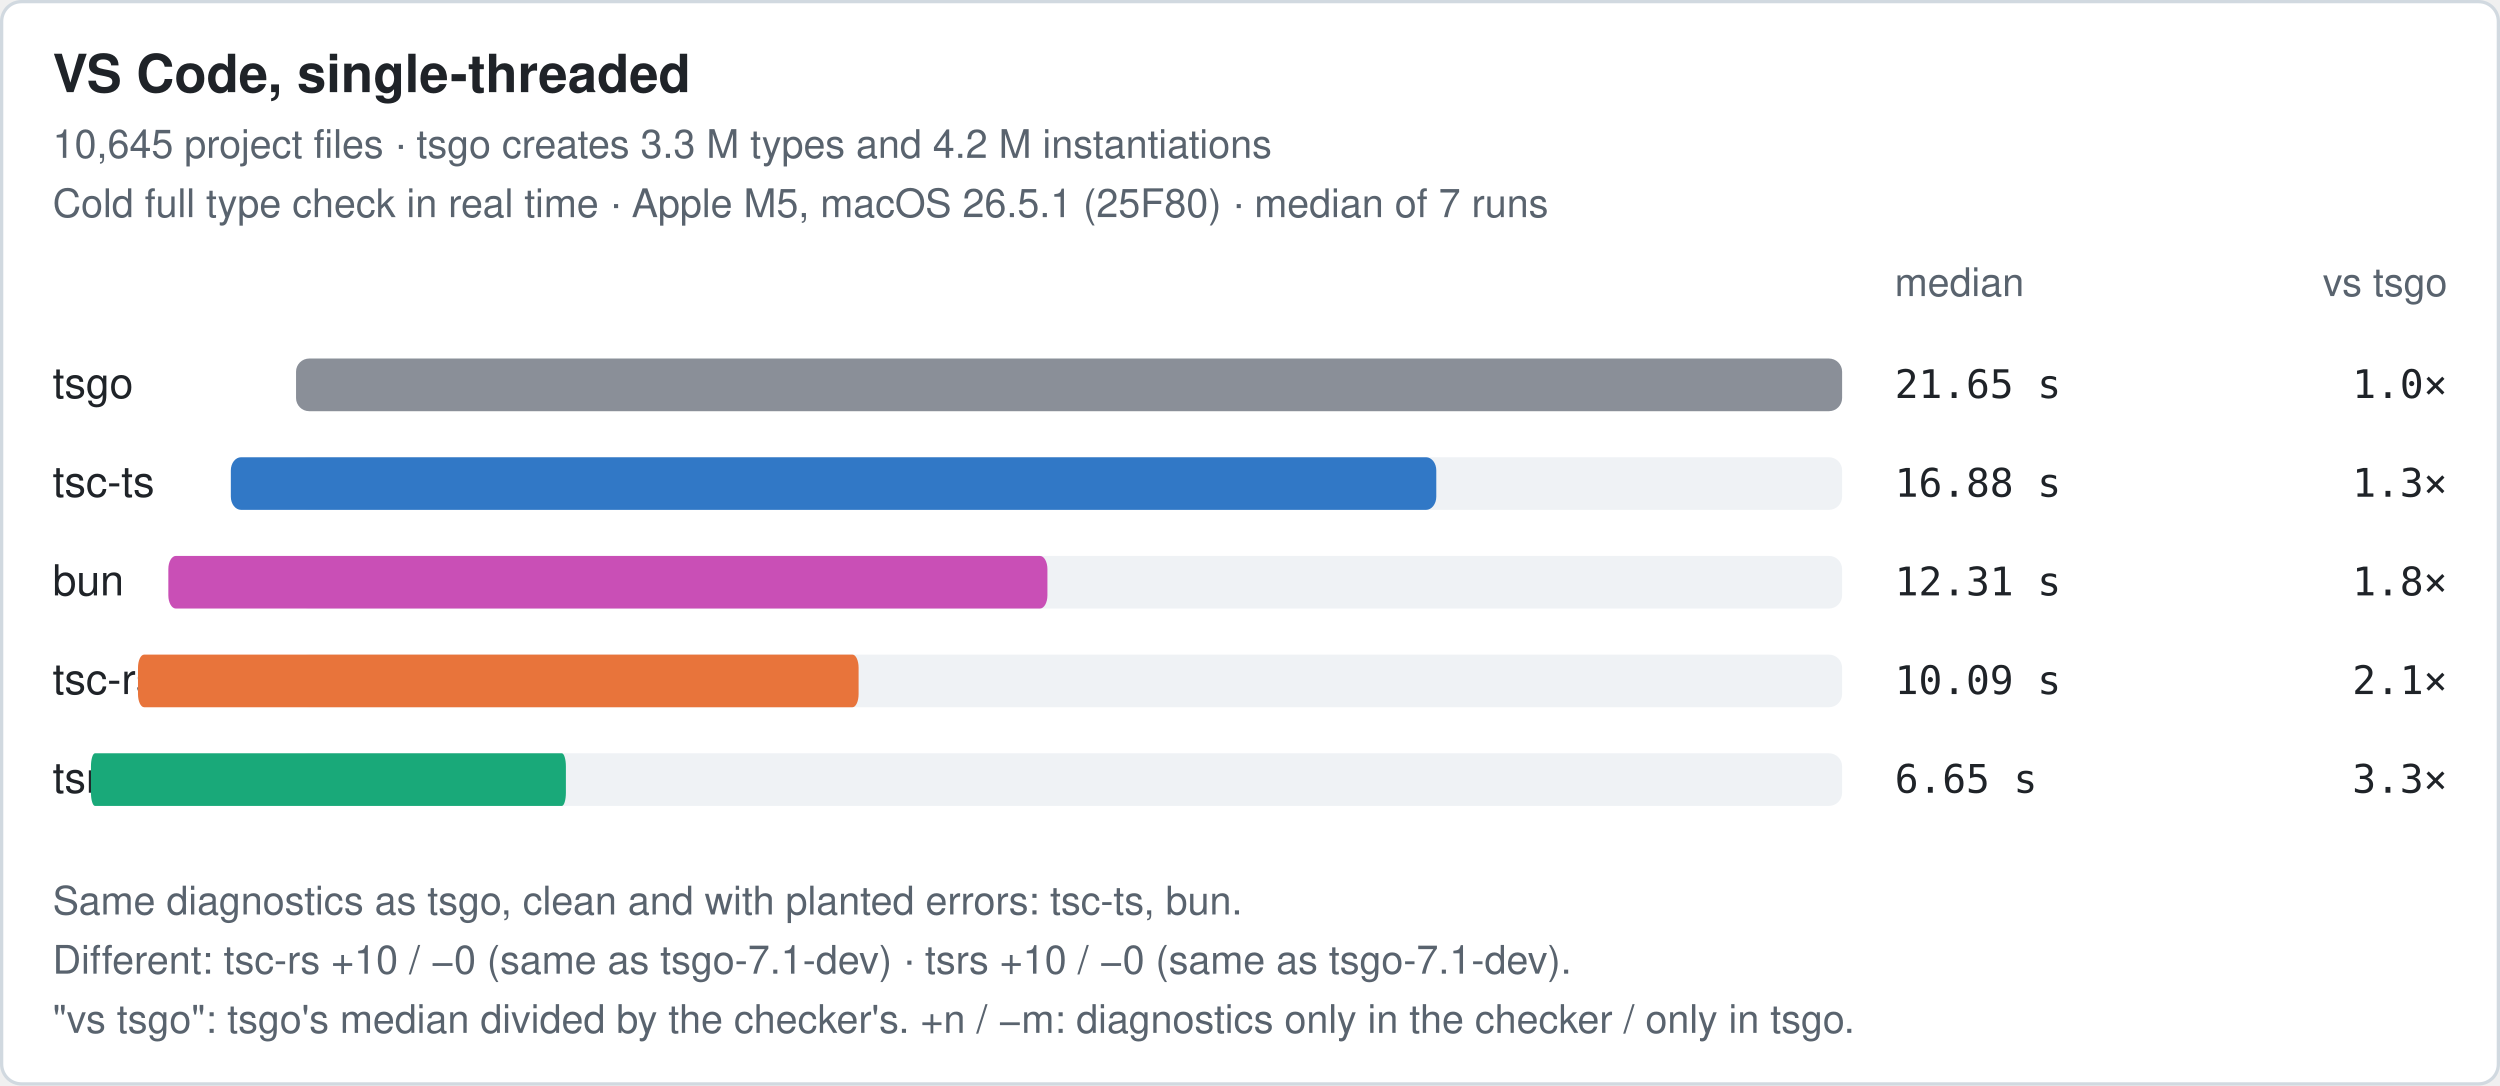
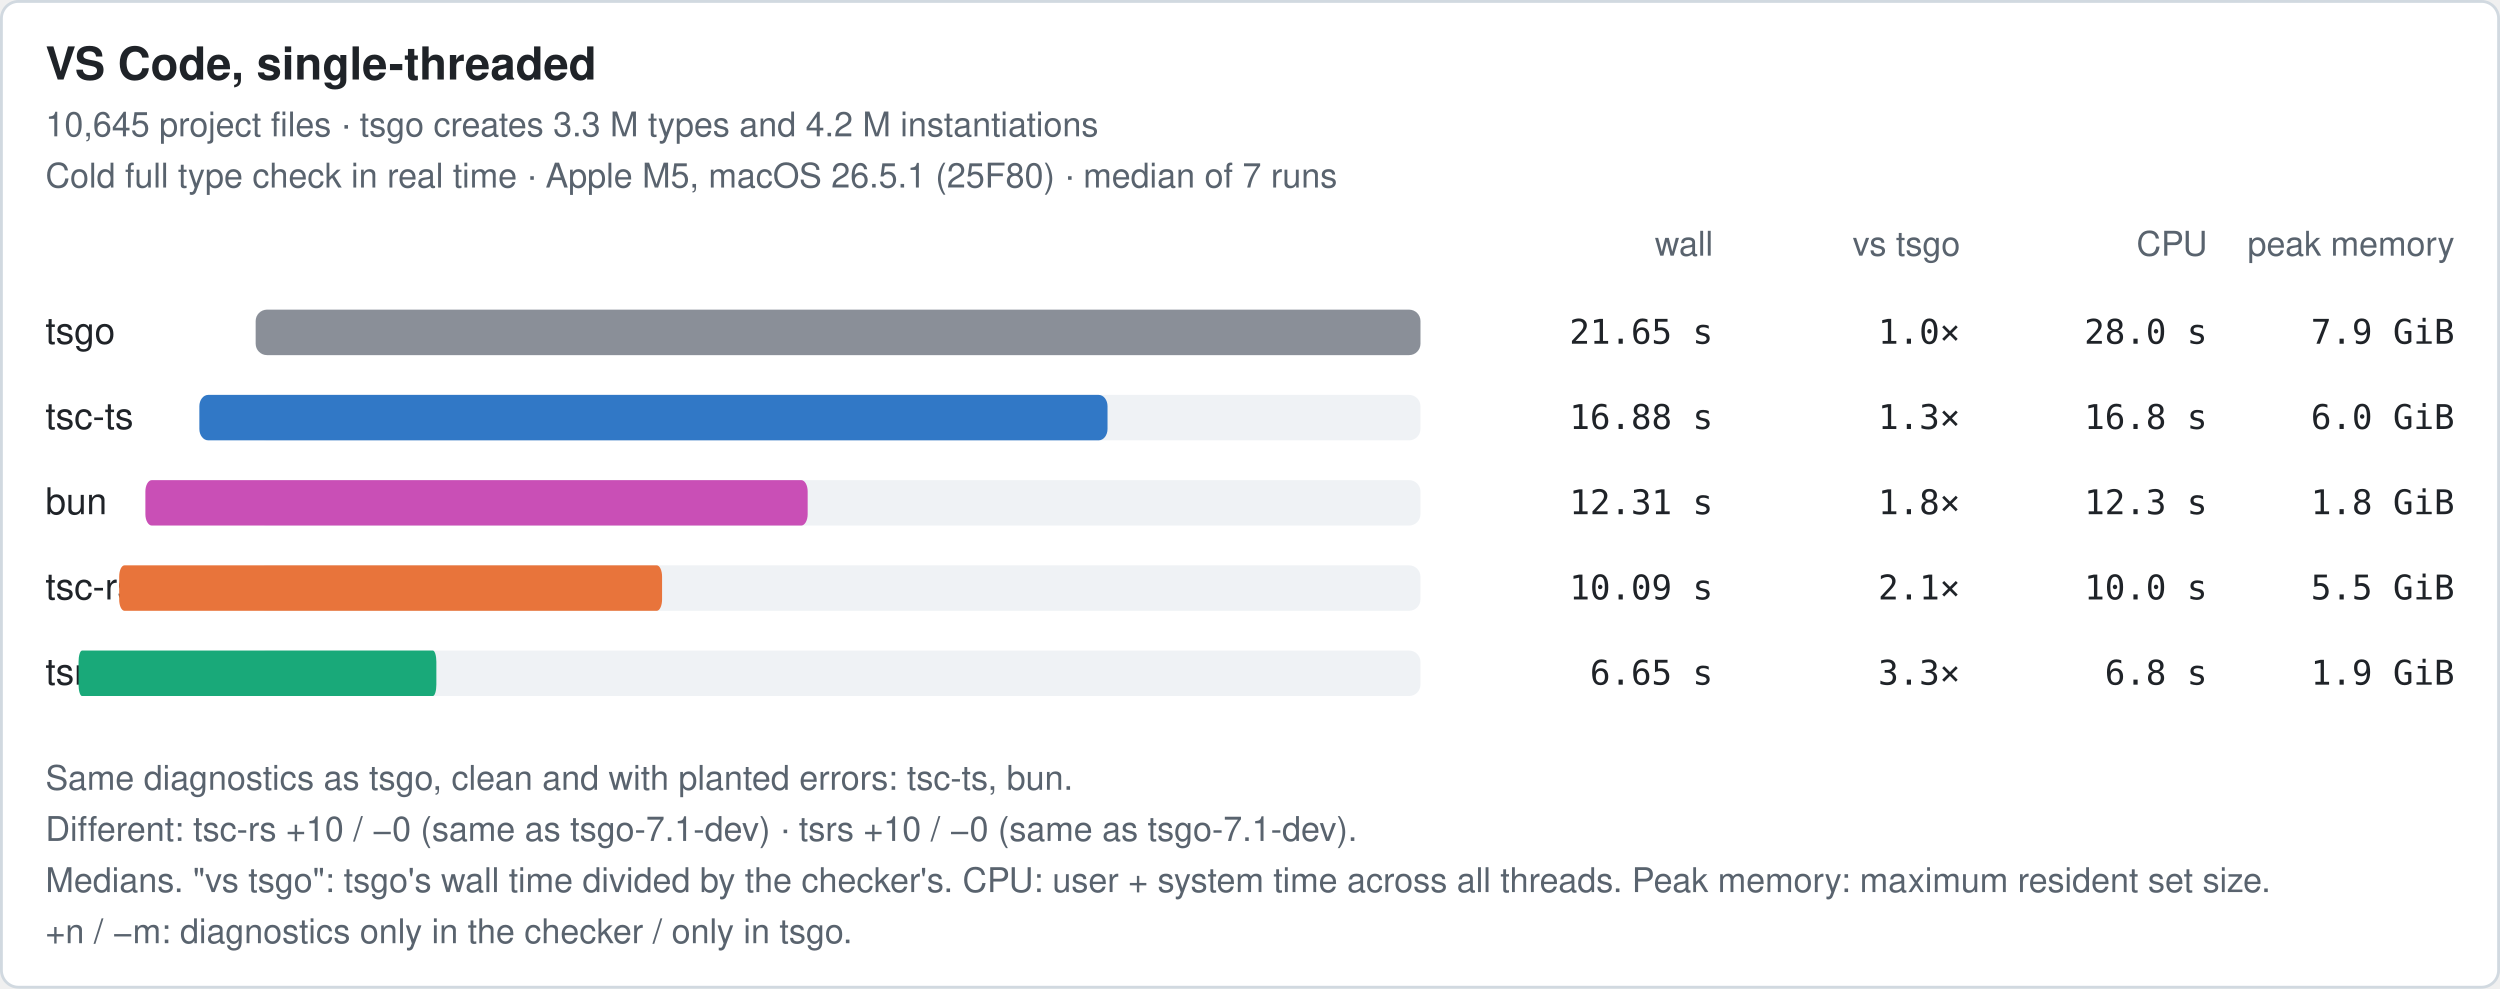
- <svg xmlns="http://www.w3.org/2000/svg" viewBox="0 0 760 330" width="760" height="330" role="img" aria-labelledby="t d">
+ <svg xmlns="http://www.w3.org/2000/svg" viewBox="0 0 880 348" width="880" height="348" role="img" aria-labelledby="t d">
  <style>
text{font-family:-apple-system,BlinkMacSystemFont,'Segoe UI',Helvetica,Arial,sans-serif;font-size:13px;fill:#1f2328}
.bg{fill:#ffffff;stroke:#d1d9e0}.track{fill:#eff2f5}
.title{font-size:16px;font-weight:600}.sub,.foot{font-size:12px;fill:#59636e}
.value{font-family:ui-monospace,SFMono-Regular,Menlo,Consolas,monospace;font-size:12px}
.bar{transform-box:fill-box;transform-origin:left center}.bar,.value{animation-duration:24.15s;animation-timing-function:linear;animation-iteration-count:infinite}
@keyframes b0{0%{transform:scaleX(0)}89.65%,100%{transform:scaleX(1)}}
@keyframes v0{0%,89.64%{opacity:0}89.65%,100%{opacity:1}}
.l0 .bar{animation-name:b0}.l0 .value{animation-name:v0}
@keyframes b1{0%{transform:scaleX(0)}69.90%,100%{transform:scaleX(0.7797)}}
@keyframes v1{0%,69.89%{opacity:0}69.90%,100%{opacity:1}}
.l1 .bar{animation-name:b1}.l1 .value{animation-name:v1}
@keyframes b2{0%{transform:scaleX(0)}50.97%,100%{transform:scaleX(0.5686)}}
@keyframes v2{0%,50.96%{opacity:0}50.97%,100%{opacity:1}}
.l2 .bar{animation-name:b2}.l2 .value{animation-name:v2}
@keyframes b3{0%{transform:scaleX(0)}41.78%,100%{transform:scaleX(0.4661)}}
@keyframes v3{0%,41.77%{opacity:0}41.78%,100%{opacity:1}}
.l3 .bar{animation-name:b3}.l3 .value{animation-name:v3}
@keyframes b4{0%{transform:scaleX(0)}27.54%,100%{transform:scaleX(0.3072)}}
@keyframes v4{0%,27.53%{opacity:0}27.54%,100%{opacity:1}}
.l4 .bar{animation-name:b4}.l4 .value{animation-name:v4}
@media (prefers-color-scheme:dark){.bg{fill:#0d1117;stroke:#3d444d}.track{fill:#21262d}text{fill:#e6edf3}.sub,.foot{fill:#9198a1}}
@media (prefers-reduced-motion:reduce){.bar,.value{animation:none}}
</style>
-   <rect class="bg" x="0.5" y="0.5" width="759" height="329" rx="6" />
+   <rect class="bg" x="0.5" y="0.5" width="879" height="347" rx="6" />
  <text class="title" x="16" y="28">VS Code, single-threaded</text>
  <text class="sub" x="16" y="48">10,645 project files · tsgo creates 3.3 M types and 4.2 M instantiations</text>
  <text class="sub" x="16" y="66">Cold full type check in real time · Apple M5, macOS 26.5.1 (25F80) · median of 7 runs</text>
-   <text class="sub" x="576" y="90">median</text>
-   <text class="sub" x="744" y="90" text-anchor="end">vs tsgo</text>
+   <text class="sub" x="603" y="90" text-anchor="end">wall</text>
+   <text class="sub" x="690" y="90" text-anchor="end">vs tsgo</text>
+   <text class="sub" x="777" y="90" text-anchor="end">CPU</text>
+   <text class="sub" x="864" y="90" text-anchor="end">peak memory</text>
  <g class="l0">
    <text class="name" x="16" y="121">tsgo</text>
-     <rect class="track" x="90" y="109" width="470" height="16" rx="4" />
-     <rect class="bar" x="90" y="109" width="470" height="16" rx="4" fill="#8a8f98" style="transform:scaleX(1)" />
-     <text class="value" x="576" y="121">21.65 s</text>
-     <text class="value" x="744" y="121" text-anchor="end">1.0×</text>
+     <rect class="track" x="90" y="109" width="410" height="16" rx="4" />
+     <rect class="bar" x="90" y="109" width="410" height="16" rx="4" fill="#8a8f98" style="transform:scaleX(1)" />
+     <text class="value" x="603" y="121" text-anchor="end">21.65 s</text>
+     <text class="value" x="690" y="121" text-anchor="end">1.0×</text>
+     <text class="value" x="777" y="121" text-anchor="end">28.0 s</text>
+     <text class="value" x="864" y="121" text-anchor="end">7.9 GiB</text>
  </g>
  <g class="l1">
    <text class="name" x="16" y="151">tsc-ts</text>
-     <rect class="track" x="90" y="139" width="470" height="16" rx="4" />
-     <rect class="bar" x="90" y="139" width="470" height="16" rx="4" fill="#3178c6" style="transform:scaleX(0.7797)" />
-     <text class="value" x="576" y="151">16.88 s</text>
-     <text class="value" x="744" y="151" text-anchor="end">1.3×</text>
+     <rect class="track" x="90" y="139" width="410" height="16" rx="4" />
+     <rect class="bar" x="90" y="139" width="410" height="16" rx="4" fill="#3178c6" style="transform:scaleX(0.7797)" />
+     <text class="value" x="603" y="151" text-anchor="end">16.88 s</text>
+     <text class="value" x="690" y="151" text-anchor="end">1.3×</text>
+     <text class="value" x="777" y="151" text-anchor="end">16.8 s</text>
+     <text class="value" x="864" y="151" text-anchor="end">6.0 GiB</text>
  </g>
  <g class="l2">
    <text class="name" x="16" y="181">bun</text>
-     <rect class="track" x="90" y="169" width="470" height="16" rx="4" />
-     <rect class="bar" x="90" y="169" width="470" height="16" rx="4" fill="#c94fb6" style="transform:scaleX(0.5686)" />
-     <text class="value" x="576" y="181">12.31 s</text>
-     <text class="value" x="744" y="181" text-anchor="end">1.8×</text>
+     <rect class="track" x="90" y="169" width="410" height="16" rx="4" />
+     <rect class="bar" x="90" y="169" width="410" height="16" rx="4" fill="#c94fb6" style="transform:scaleX(0.5686)" />
+     <text class="value" x="603" y="181" text-anchor="end">12.31 s</text>
+     <text class="value" x="690" y="181" text-anchor="end">1.8×</text>
+     <text class="value" x="777" y="181" text-anchor="end">12.3 s</text>
+     <text class="value" x="864" y="181" text-anchor="end">1.8 GiB</text>
  </g>
  <g class="l3">
    <text class="name" x="16" y="211">tsc-rs</text>
-     <rect class="track" x="90" y="199" width="470" height="16" rx="4" />
-     <rect class="bar" x="90" y="199" width="470" height="16" rx="4" fill="#e8743b" style="transform:scaleX(0.4661)" />
-     <text class="value" x="576" y="211">10.09 s</text>
-     <text class="value" x="744" y="211" text-anchor="end">2.1×</text>
+     <rect class="track" x="90" y="199" width="410" height="16" rx="4" />
+     <rect class="bar" x="90" y="199" width="410" height="16" rx="4" fill="#e8743b" style="transform:scaleX(0.4661)" />
+     <text class="value" x="603" y="211" text-anchor="end">10.09 s</text>
+     <text class="value" x="690" y="211" text-anchor="end">2.1×</text>
+     <text class="value" x="777" y="211" text-anchor="end">10.0 s</text>
+     <text class="value" x="864" y="211" text-anchor="end">5.5 GiB</text>
  </g>
  <g class="l4">
    <text class="name" x="16" y="241">tsrs</text>
-     <rect class="track" x="90" y="229" width="470" height="16" rx="4" />
-     <rect class="bar" x="90" y="229" width="470" height="16" rx="4" fill="#19a979" style="transform:scaleX(0.3072)" />
-     <text class="value" x="576" y="241">6.65 s</text>
-     <text class="value" x="744" y="241" text-anchor="end">3.3×</text>
+     <rect class="track" x="90" y="229" width="410" height="16" rx="4" />
+     <rect class="bar" x="90" y="229" width="410" height="16" rx="4" fill="#19a979" style="transform:scaleX(0.3072)" />
+     <text class="value" x="603" y="241" text-anchor="end">6.65 s</text>
+     <text class="value" x="690" y="241" text-anchor="end">3.3×</text>
+     <text class="value" x="777" y="241" text-anchor="end">6.8 s</text>
+     <text class="value" x="864" y="241" text-anchor="end">1.9 GiB</text>
  </g>
  <text class="foot" x="16" y="278">Same diagnostics as tsgo, clean and with planted errors: tsc-ts, bun.</text>
  <text class="foot" x="16" y="296">Different: tsc-rs +10 / −0 (same as tsgo-7.1-dev) · tsrs +10 / −0 (same as tsgo-7.1-dev).</text>
-   <text class="foot" x="16" y="314">"vs tsgo": tsgo's median divided by the checker's. +n / −m: diagnostics only in the checker / only in tsgo.</text>
+   <text class="foot" x="16" y="314">Medians. "vs tsgo": tsgo's wall time divided by the checker's. CPU: user + system time across all threads. Peak memory: maximum resident set size.</text>
+   <text class="foot" x="16" y="332">+n / −m: diagnostics only in the checker / only in tsgo.</text>
</svg>
